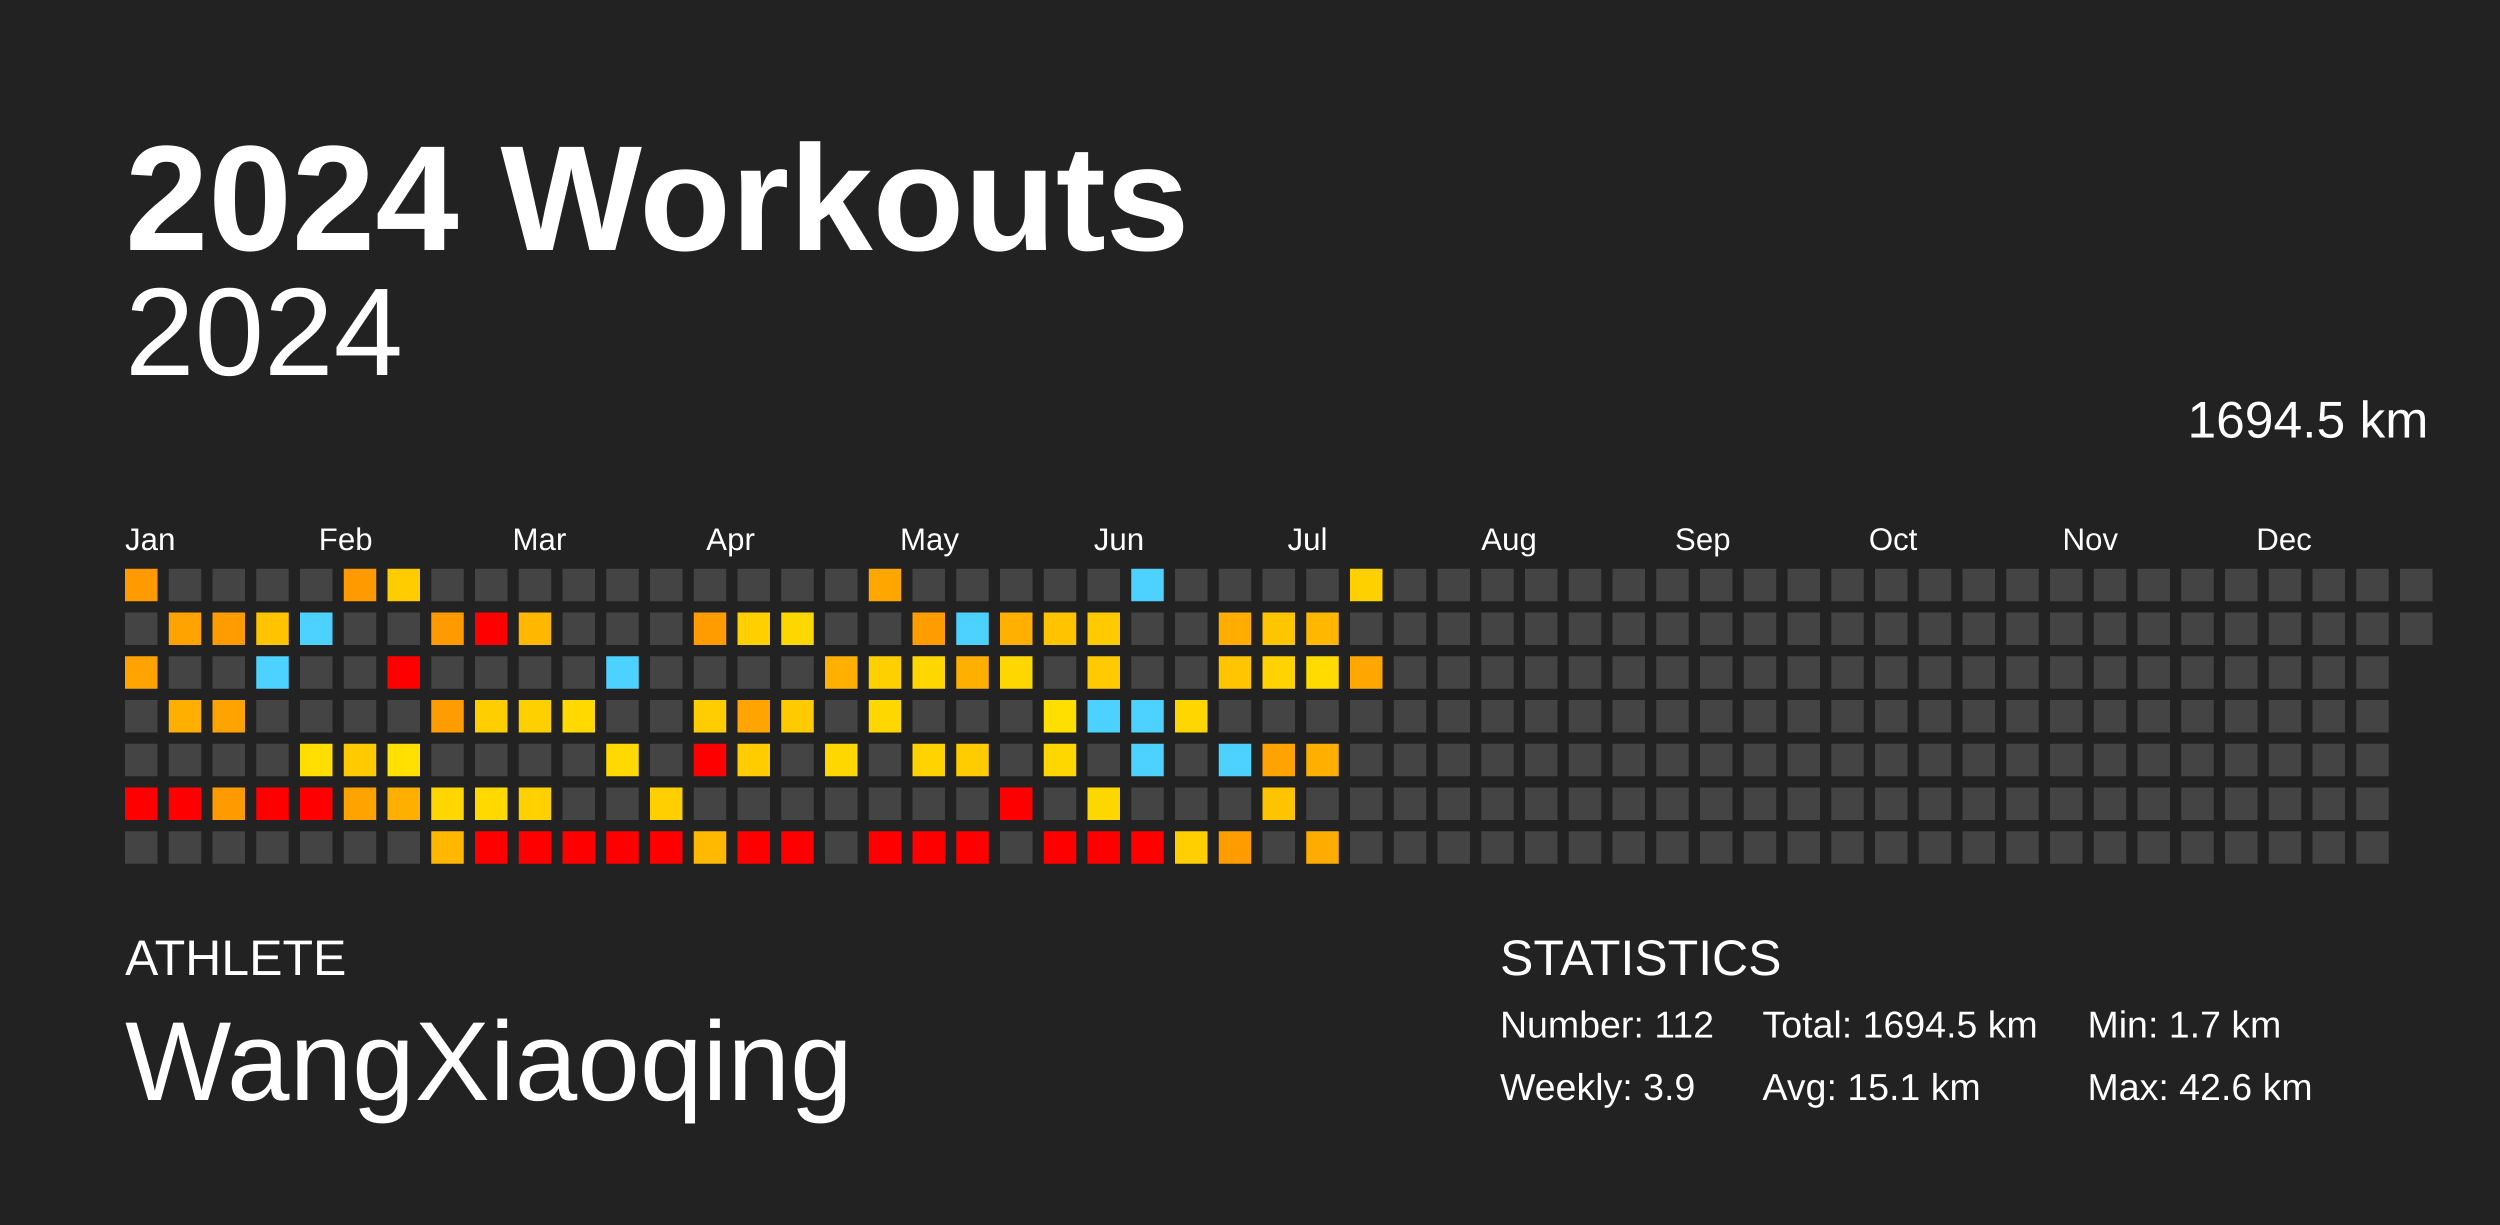
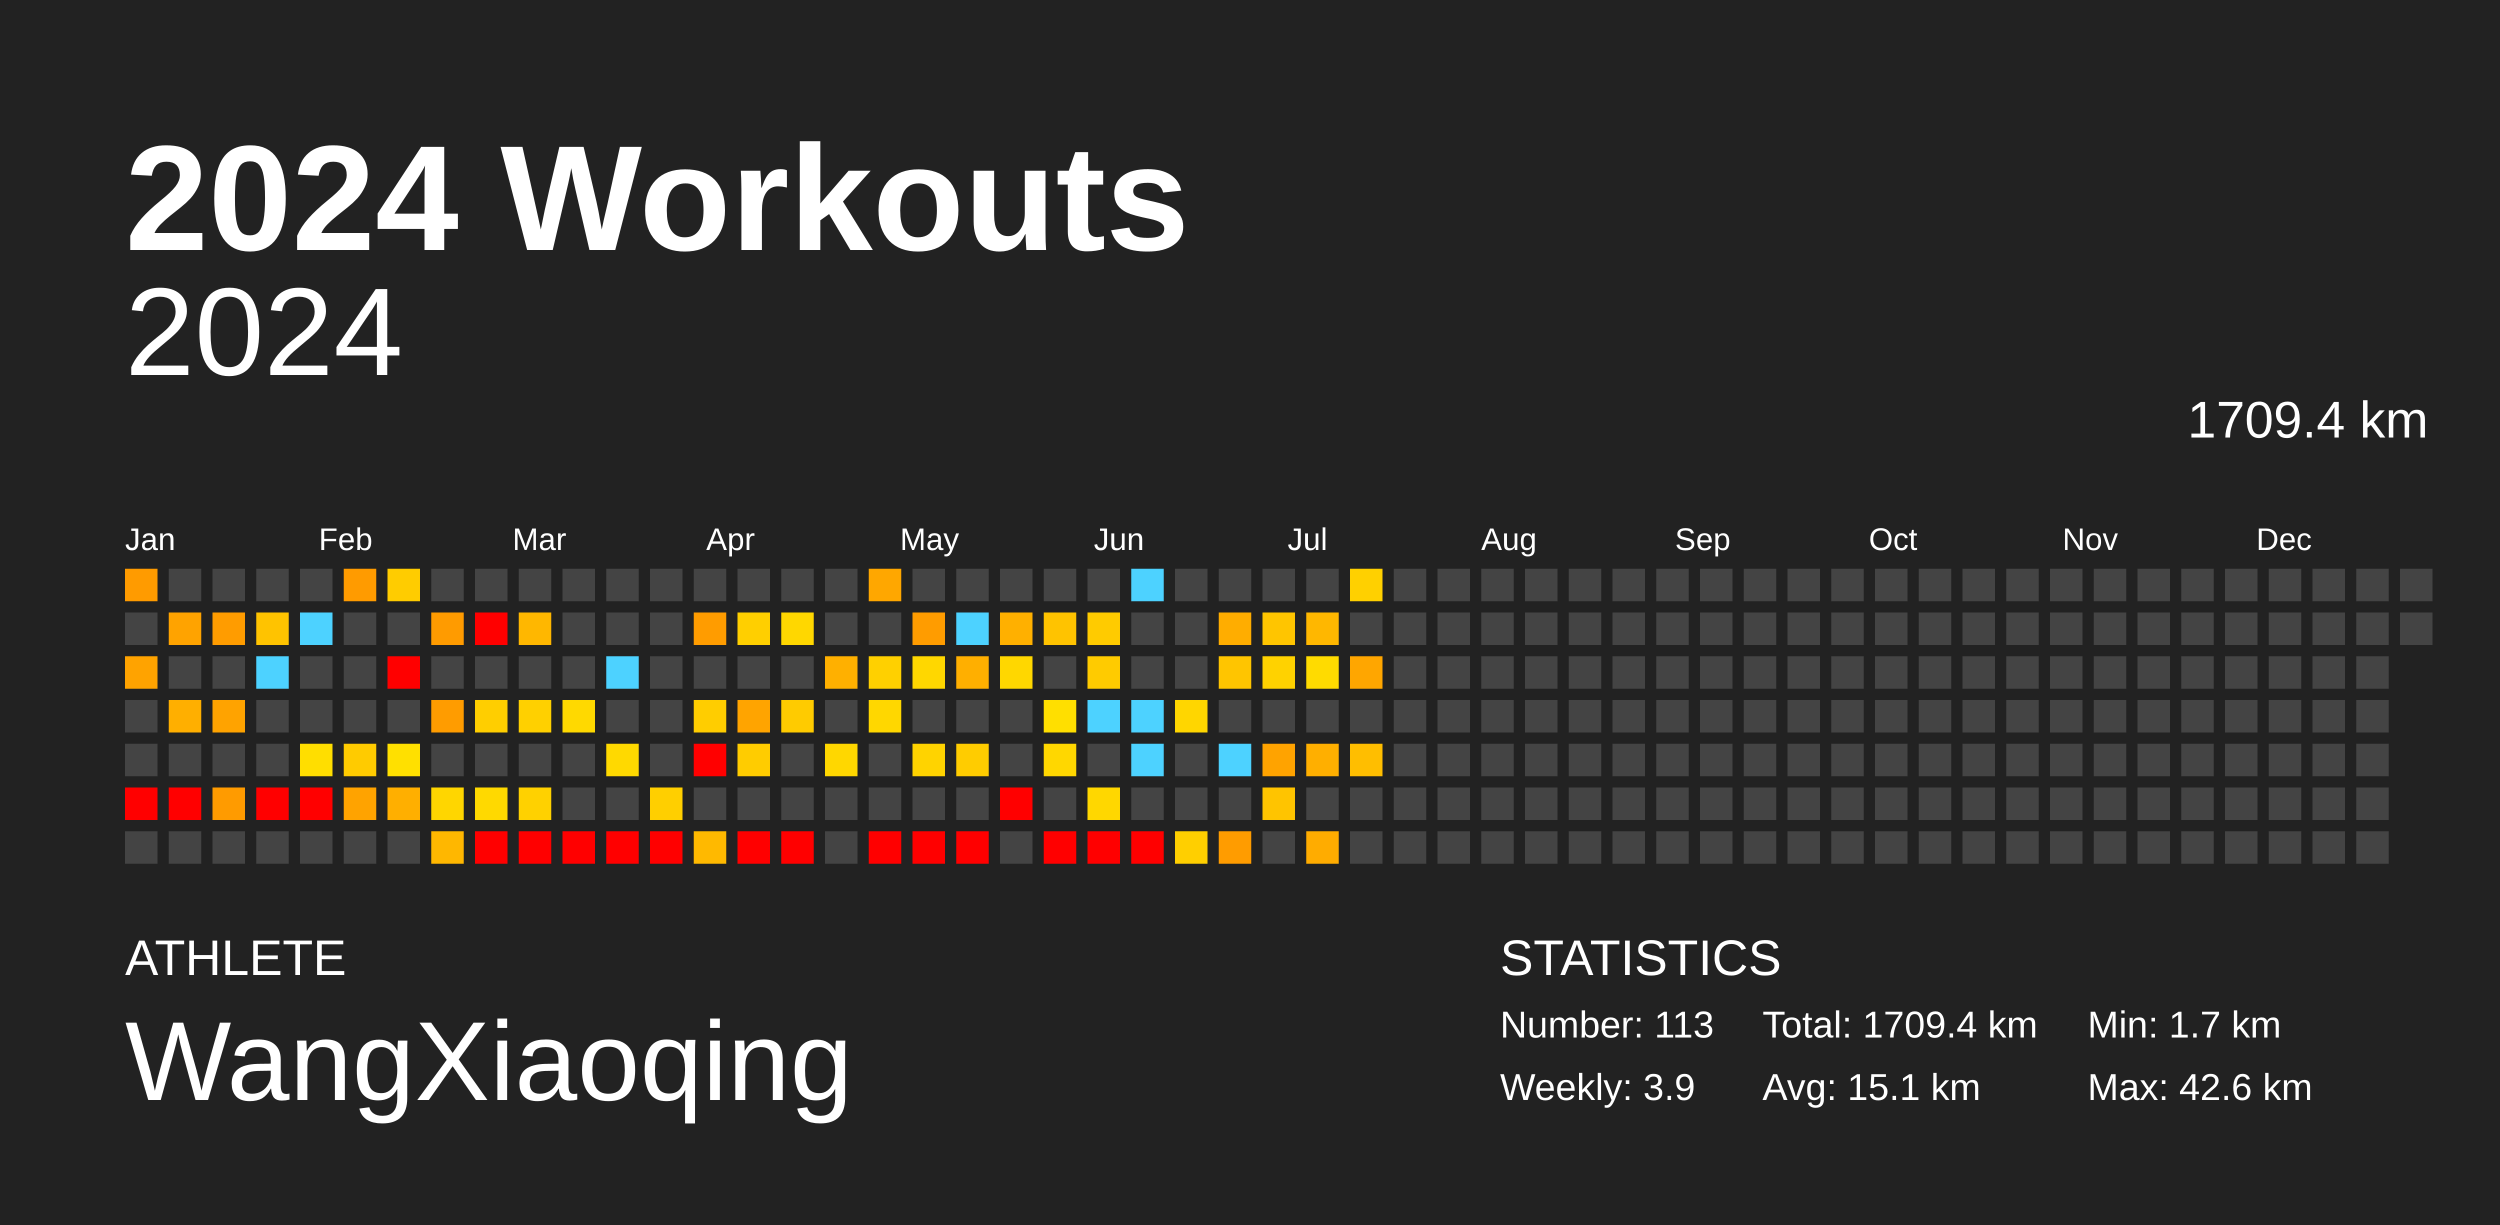
<svg xmlns="http://www.w3.org/2000/svg" baseProfile="full" height="98mm" version="1.1" viewBox="0,0,200,98" width="200mm">
  <defs />
  <rect fill="#222222" height="98" width="200" x="0" y="0" />
  <text fill="#FFFFFF" style="font-size:12px; font-family:Arial; font-weight:bold;" x="10" y="20">2024 Workouts</text>
  <text fill="#FFFFFF" style="font-size:4px; font-family:Arial" x="10" y="78">ATHLETE</text>
  <text fill="#FFFFFF" style="font-size:9px; font-family:Arial" x="10" y="88">WangXiaoqing</text>
  <text fill="#FFFFFF" style="font-size:4px; font-family:Arial" x="120" y="78">STATISTICS</text>
-   <text fill="#FFFFFF" style="font-size:3px; font-family:Arial" x="120" y="83">Number: 112</text>
+   <text fill="#FFFFFF" style="font-size:3px; font-family:Arial" x="120" y="83">Number: 113</text>
  <text fill="#FFFFFF" style="font-size:3px; font-family:Arial" x="120" y="88">Weekly: 3.9</text>
-   <text fill="#FFFFFF" style="font-size:3px; font-family:Arial" x="141" y="83">Total: 1694.5 km</text>
+   <text fill="#FFFFFF" style="font-size:3px; font-family:Arial" x="141" y="83">Total: 1709.4 km</text>
  <text fill="#FFFFFF" style="font-size:3px; font-family:Arial" x="141" y="88">Avg: 15.1 km</text>
  <text fill="#FFFFFF" style="font-size:3px; font-family:Arial" x="167" y="83">Min: 1.7 km</text>
  <text fill="#FFFFFF" style="font-size:3px; font-family:Arial" x="167" y="88">Max: 42.6 km</text>
  <text alignment-baseline="hanging" fill="#FFFFFF" style="font-size:10.0px; font-family:Arial;" x="10" y="30">2024</text>
-   <text alignment-baseline="hanging" fill="#FFFFFF" style="font-size:4.125px; font-family:Arial;" x="175" y="35">1694.5 km</text>
+   <text alignment-baseline="hanging" fill="#FFFFFF" style="font-size:4.125px; font-family:Arial;" x="175" y="35">1709.4 km</text>
  <text fill="#FFFFFF" style="font-size:2.5px; font-family:Arial" x="10.0" y="44">Jan</text>
  <text fill="#FFFFFF" style="font-size:2.5px; font-family:Arial" x="25.5" y="44">Feb</text>
  <text fill="#FFFFFF" style="font-size:2.5px; font-family:Arial" x="41.0" y="44">Mar</text>
  <text fill="#FFFFFF" style="font-size:2.5px; font-family:Arial" x="56.5" y="44">Apr</text>
  <text fill="#FFFFFF" style="font-size:2.5px; font-family:Arial" x="72.0" y="44">May</text>
  <text fill="#FFFFFF" style="font-size:2.5px; font-family:Arial" x="87.5" y="44">Jun</text>
  <text fill="#FFFFFF" style="font-size:2.5px; font-family:Arial" x="103.0" y="44">Jul</text>
  <text fill="#FFFFFF" style="font-size:2.5px; font-family:Arial" x="118.5" y="44">Aug</text>
  <text fill="#FFFFFF" style="font-size:2.5px; font-family:Arial" x="134.0" y="44">Sep</text>
  <text fill="#FFFFFF" style="font-size:2.5px; font-family:Arial" x="149.5" y="44">Oct</text>
  <text fill="#FFFFFF" style="font-size:2.5px; font-family:Arial" x="165.0" y="44">Nov</text>
  <text fill="#FFFFFF" style="font-size:2.5px; font-family:Arial" x="180.5" y="44">Dec</text>
  <rect fill="#ff9b00" height="2.6" width="2.6" x="10.0" y="45.5" />
  <rect fill="#444444" height="2.6" width="2.6" x="10.0" y="49.0" />
  <rect fill="#ffa300" height="2.6" width="2.6" x="10.0" y="52.5" />
  <rect fill="#444444" height="2.6" width="2.6" x="10.0" y="56.0" />
  <rect fill="#444444" height="2.6" width="2.6" x="10.0" y="59.5" />
  <rect fill="red" height="2.6" width="2.6" x="10.0" y="63.0" />
  <rect fill="#444444" height="2.6" width="2.6" x="10.0" y="66.5" />
  <rect fill="#444444" height="2.6" width="2.6" x="13.5" y="45.5" />
  <rect fill="#ffa300" height="2.6" width="2.6" x="13.5" y="49.0" />
  <rect fill="#444444" height="2.6" width="2.6" x="13.5" y="52.5" />
  <rect fill="#ffaf00" height="2.6" width="2.6" x="13.5" y="56.0" />
  <rect fill="#444444" height="2.6" width="2.6" x="13.5" y="59.5" />
  <rect fill="red" height="2.6" width="2.6" x="13.5" y="63.0" />
  <rect fill="#444444" height="2.6" width="2.6" x="13.5" y="66.5" />
  <rect fill="#444444" height="2.6" width="2.6" x="17.0" y="45.5" />
  <rect fill="#ff9c00" height="2.6" width="2.6" x="17.0" y="49.0" />
  <rect fill="#444444" height="2.6" width="2.6" x="17.0" y="52.5" />
  <rect fill="#ffa300" height="2.6" width="2.6" x="17.0" y="56.0" />
  <rect fill="#444444" height="2.6" width="2.6" x="17.0" y="59.5" />
  <rect fill="#ff9b00" height="2.6" width="2.6" x="17.0" y="63.0" />
  <rect fill="#444444" height="2.6" width="2.6" x="17.0" y="66.5" />
  <rect fill="#444444" height="2.6" width="2.6" x="20.5" y="45.5" />
  <rect fill="#ffc300" height="2.6" width="2.6" x="20.5" y="49.0" />
  <rect fill="#4dd2ff" height="2.6" width="2.6" x="20.5" y="52.5" />
  <rect fill="#444444" height="2.6" width="2.6" x="20.5" y="56.0" />
  <rect fill="#444444" height="2.6" width="2.6" x="20.5" y="59.5" />
  <rect fill="red" height="2.6" width="2.6" x="20.5" y="63.0" />
  <rect fill="#444444" height="2.6" width="2.6" x="20.5" y="66.5" />
  <rect fill="#444444" height="2.6" width="2.6" x="24.0" y="45.5" />
  <rect fill="#4dd2ff" height="2.6" width="2.6" x="24.0" y="49.0" />
  <rect fill="#444444" height="2.6" width="2.6" x="24.0" y="52.5" />
  <rect fill="#444444" height="2.6" width="2.6" x="24.0" y="56.0" />
  <rect fill="#ffde00" height="2.6" width="2.6" x="24.0" y="59.5" />
  <rect fill="red" height="2.6" width="2.6" x="24.0" y="63.0" />
  <rect fill="#444444" height="2.6" width="2.6" x="24.0" y="66.5" />
  <rect fill="#ff9b00" height="2.6" width="2.6" x="27.5" y="45.5" />
  <rect fill="#444444" height="2.6" width="2.6" x="27.5" y="49.0" />
  <rect fill="#444444" height="2.6" width="2.6" x="27.5" y="52.5" />
  <rect fill="#444444" height="2.6" width="2.6" x="27.5" y="56.0" />
  <rect fill="#ffcb00" height="2.6" width="2.6" x="27.5" y="59.5" />
  <rect fill="#ffa300" height="2.6" width="2.6" x="27.5" y="63.0" />
  <rect fill="#444444" height="2.6" width="2.6" x="27.5" y="66.5" />
  <rect fill="#ffcc00" height="2.6" width="2.6" x="31.0" y="45.5" />
  <rect fill="#444444" height="2.6" width="2.6" x="31.0" y="49.0" />
  <rect fill="red" height="2.6" width="2.6" x="31.0" y="52.5" />
  <rect fill="#444444" height="2.6" width="2.6" x="31.0" y="56.0" />
  <rect fill="#ffe000" height="2.6" width="2.6" x="31.0" y="59.5" />
  <rect fill="#ffaf00" height="2.6" width="2.6" x="31.0" y="63.0" />
  <rect fill="#444444" height="2.6" width="2.6" x="31.0" y="66.5" />
  <rect fill="#444444" height="2.6" width="2.6" x="34.5" y="45.5" />
  <rect fill="#ff9b00" height="2.6" width="2.6" x="34.5" y="49.0" />
  <rect fill="#444444" height="2.6" width="2.6" x="34.5" y="52.5" />
  <rect fill="#ff9c00" height="2.6" width="2.6" x="34.5" y="56.0" />
  <rect fill="#444444" height="2.6" width="2.6" x="34.5" y="59.5" />
  <rect fill="#ffd600" height="2.6" width="2.6" x="34.5" y="63.0" />
  <rect fill="#ffb700" height="2.6" width="2.6" x="34.5" y="66.5" />
  <rect fill="#444444" height="2.6" width="2.6" x="38.0" y="45.5" />
  <rect fill="red" height="2.6" width="2.6" x="38.0" y="49.0" />
  <rect fill="#444444" height="2.6" width="2.6" x="38.0" y="52.5" />
  <rect fill="#ffce00" height="2.6" width="2.6" x="38.0" y="56.0" />
  <rect fill="#444444" height="2.6" width="2.6" x="38.0" y="59.5" />
  <rect fill="#ffd900" height="2.6" width="2.6" x="38.0" y="63.0" />
  <rect fill="red" height="2.6" width="2.6" x="38.0" y="66.5" />
  <rect fill="#444444" height="2.6" width="2.6" x="41.5" y="45.5" />
  <rect fill="#ffb700" height="2.6" width="2.6" x="41.5" y="49.0" />
  <rect fill="#444444" height="2.6" width="2.6" x="41.5" y="52.5" />
  <rect fill="#ffd000" height="2.6" width="2.6" x="41.5" y="56.0" />
  <rect fill="#444444" height="2.6" width="2.6" x="41.5" y="59.5" />
  <rect fill="#ffd100" height="2.6" width="2.6" x="41.5" y="63.0" />
  <rect fill="red" height="2.6" width="2.6" x="41.5" y="66.5" />
  <rect fill="#444444" height="2.6" width="2.6" x="45.0" y="45.5" />
  <rect fill="#444444" height="2.6" width="2.6" x="45.0" y="49.0" />
  <rect fill="#444444" height="2.6" width="2.6" x="45.0" y="52.5" />
  <rect fill="#ffd900" height="2.6" width="2.6" x="45.0" y="56.0" />
  <rect fill="#444444" height="2.6" width="2.6" x="45.0" y="59.5" />
  <rect fill="#444444" height="2.6" width="2.6" x="45.0" y="63.0" />
  <rect fill="red" height="2.6" width="2.6" x="45.0" y="66.5" />
  <rect fill="#444444" height="2.6" width="2.6" x="48.5" y="45.5" />
  <rect fill="#444444" height="2.6" width="2.6" x="48.5" y="49.0" />
  <rect fill="#4dd2ff" height="2.6" width="2.6" x="48.5" y="52.5" />
  <rect fill="#444444" height="2.6" width="2.6" x="48.5" y="56.0" />
  <rect fill="#ffd900" height="2.6" width="2.6" x="48.5" y="59.5" />
  <rect fill="#444444" height="2.6" width="2.6" x="48.5" y="63.0" />
  <rect fill="red" height="2.6" width="2.6" x="48.5" y="66.5" />
  <rect fill="#444444" height="2.6" width="2.6" x="52.0" y="45.5" />
  <rect fill="#444444" height="2.6" width="2.6" x="52.0" y="49.0" />
  <rect fill="#444444" height="2.6" width="2.6" x="52.0" y="52.5" />
  <rect fill="#444444" height="2.6" width="2.6" x="52.0" y="56.0" />
  <rect fill="#444444" height="2.6" width="2.6" x="52.0" y="59.5" />
  <rect fill="#ffcf00" height="2.6" width="2.6" x="52.0" y="63.0" />
  <rect fill="red" height="2.6" width="2.6" x="52.0" y="66.5" />
  <rect fill="#444444" height="2.6" width="2.6" x="55.5" y="45.5" />
  <rect fill="#ff9c00" height="2.6" width="2.6" x="55.5" y="49.0" />
  <rect fill="#444444" height="2.6" width="2.6" x="55.5" y="52.5" />
  <rect fill="#ffcd00" height="2.6" width="2.6" x="55.5" y="56.0" />
  <rect fill="red" height="2.6" width="2.6" x="55.5" y="59.5" />
  <rect fill="#444444" height="2.6" width="2.6" x="55.5" y="63.0" />
  <rect fill="#ffb900" height="2.6" width="2.6" x="55.5" y="66.5" />
  <rect fill="#444444" height="2.6" width="2.6" x="59.0" y="45.5" />
  <rect fill="#ffcf00" height="2.6" width="2.6" x="59.0" y="49.0" />
  <rect fill="#444444" height="2.6" width="2.6" x="59.0" y="52.5" />
  <rect fill="#ffa400" height="2.6" width="2.6" x="59.0" y="56.0" />
  <rect fill="#ffcc00" height="2.6" width="2.6" x="59.0" y="59.5" />
  <rect fill="#444444" height="2.6" width="2.6" x="59.0" y="63.0" />
  <rect fill="red" height="2.6" width="2.6" x="59.0" y="66.5" />
  <rect fill="#444444" height="2.6" width="2.6" x="62.5" y="45.5" />
  <rect fill="#ffd700" height="2.6" width="2.6" x="62.5" y="49.0" />
  <rect fill="#444444" height="2.6" width="2.6" x="62.5" y="52.5" />
  <rect fill="#ffcb00" height="2.6" width="2.6" x="62.5" y="56.0" />
  <rect fill="#444444" height="2.6" width="2.6" x="62.5" y="59.5" />
  <rect fill="#444444" height="2.6" width="2.6" x="62.5" y="63.0" />
  <rect fill="red" height="2.6" width="2.6" x="62.5" y="66.5" />
  <rect fill="#444444" height="2.6" width="2.6" x="66.0" y="45.5" />
  <rect fill="#444444" height="2.6" width="2.6" x="66.0" y="49.0" />
  <rect fill="#ffb000" height="2.6" width="2.6" x="66.0" y="52.5" />
  <rect fill="#444444" height="2.6" width="2.6" x="66.0" y="56.0" />
  <rect fill="#ffd700" height="2.6" width="2.6" x="66.0" y="59.5" />
  <rect fill="#444444" height="2.6" width="2.6" x="66.0" y="63.0" />
  <rect fill="#444444" height="2.6" width="2.6" x="66.0" y="66.5" />
  <rect fill="#ffa700" height="2.6" width="2.6" x="69.5" y="45.5" />
  <rect fill="#444444" height="2.6" width="2.6" x="69.5" y="49.0" />
  <rect fill="#ffd000" height="2.6" width="2.6" x="69.5" y="52.5" />
  <rect fill="#ffd700" height="2.6" width="2.6" x="69.5" y="56.0" />
  <rect fill="#444444" height="2.6" width="2.6" x="69.5" y="59.5" />
  <rect fill="#444444" height="2.6" width="2.6" x="69.5" y="63.0" />
  <rect fill="red" height="2.6" width="2.6" x="69.5" y="66.5" />
  <rect fill="#444444" height="2.6" width="2.6" x="73.0" y="45.5" />
  <rect fill="#ff9c00" height="2.6" width="2.6" x="73.0" y="49.0" />
  <rect fill="#ffd700" height="2.6" width="2.6" x="73.0" y="52.5" />
  <rect fill="#444444" height="2.6" width="2.6" x="73.0" y="56.0" />
  <rect fill="#ffd300" height="2.6" width="2.6" x="73.0" y="59.5" />
  <rect fill="#444444" height="2.6" width="2.6" x="73.0" y="63.0" />
  <rect fill="red" height="2.6" width="2.6" x="73.0" y="66.5" />
  <rect fill="#444444" height="2.6" width="2.6" x="76.5" y="45.5" />
  <rect fill="#4dd2ff" height="2.6" width="2.6" x="76.5" y="49.0" />
  <rect fill="#ffaf00" height="2.6" width="2.6" x="76.5" y="52.5" />
  <rect fill="#444444" height="2.6" width="2.6" x="76.5" y="56.0" />
  <rect fill="#ffcc00" height="2.6" width="2.6" x="76.5" y="59.5" />
  <rect fill="#444444" height="2.6" width="2.6" x="76.5" y="63.0" />
  <rect fill="red" height="2.6" width="2.6" x="76.5" y="66.5" />
  <rect fill="#444444" height="2.6" width="2.6" x="80.0" y="45.5" />
  <rect fill="#ffb000" height="2.6" width="2.6" x="80.0" y="49.0" />
  <rect fill="#ffd700" height="2.6" width="2.6" x="80.0" y="52.5" />
  <rect fill="#444444" height="2.6" width="2.6" x="80.0" y="56.0" />
  <rect fill="#444444" height="2.6" width="2.6" x="80.0" y="59.5" />
  <rect fill="red" height="2.6" width="2.6" x="80.0" y="63.0" />
  <rect fill="#444444" height="2.6" width="2.6" x="80.0" y="66.5" />
  <rect fill="#444444" height="2.6" width="2.6" x="83.5" y="45.5" />
  <rect fill="#ffc300" height="2.6" width="2.6" x="83.5" y="49.0" />
  <rect fill="#444444" height="2.6" width="2.6" x="83.5" y="52.5" />
  <rect fill="#ffdf00" height="2.6" width="2.6" x="83.5" y="56.0" />
  <rect fill="#ffd700" height="2.6" width="2.6" x="83.5" y="59.5" />
  <rect fill="#444444" height="2.6" width="2.6" x="83.5" y="63.0" />
  <rect fill="red" height="2.6" width="2.6" x="83.5" y="66.5" />
  <rect fill="#444444" height="2.6" width="2.6" x="87.0" y="45.5" />
  <rect fill="#ffcb00" height="2.6" width="2.6" x="87.0" y="49.0" />
  <rect fill="#ffcb00" height="2.6" width="2.6" x="87.0" y="52.5" />
  <rect fill="#4dd2ff" height="2.6" width="2.6" x="87.0" y="56.0" />
  <rect fill="#444444" height="2.6" width="2.6" x="87.0" y="59.5" />
  <rect fill="#ffd700" height="2.6" width="2.6" x="87.0" y="63.0" />
  <rect fill="red" height="2.6" width="2.6" x="87.0" y="66.5" />
  <rect fill="#4dd2ff" height="2.6" width="2.6" x="90.5" y="45.5" />
  <rect fill="#444444" height="2.6" width="2.6" x="90.5" y="49.0" />
  <rect fill="#444444" height="2.6" width="2.6" x="90.5" y="52.5" />
  <rect fill="#4dd2ff" height="2.6" width="2.6" x="90.5" y="56.0" />
  <rect fill="#4dd2ff" height="2.6" width="2.6" x="90.5" y="59.5" />
  <rect fill="#444444" height="2.6" width="2.6" x="90.5" y="63.0" />
  <rect fill="red" height="2.6" width="2.6" x="90.5" y="66.5" />
  <rect fill="#444444" height="2.6" width="2.6" x="94.0" y="45.5" />
  <rect fill="#444444" height="2.6" width="2.6" x="94.0" y="49.0" />
  <rect fill="#444444" height="2.6" width="2.6" x="94.0" y="52.5" />
  <rect fill="#ffd600" height="2.6" width="2.6" x="94.0" y="56.0" />
  <rect fill="#444444" height="2.6" width="2.6" x="94.0" y="59.5" />
  <rect fill="#444444" height="2.6" width="2.6" x="94.0" y="63.0" />
  <rect fill="#ffcf00" height="2.6" width="2.6" x="94.0" y="66.5" />
  <rect fill="#444444" height="2.6" width="2.6" x="97.5" y="45.5" />
  <rect fill="#ffad00" height="2.6" width="2.6" x="97.5" y="49.0" />
  <rect fill="#ffc500" height="2.6" width="2.6" x="97.5" y="52.5" />
  <rect fill="#444444" height="2.6" width="2.6" x="97.5" y="56.0" />
  <rect fill="#4dd2ff" height="2.6" width="2.6" x="97.5" y="59.5" />
  <rect fill="#444444" height="2.6" width="2.6" x="97.5" y="63.0" />
  <rect fill="#ff9c00" height="2.6" width="2.6" x="97.5" y="66.5" />
  <rect fill="#444444" height="2.6" width="2.6" x="101.0" y="45.5" />
  <rect fill="#ffc500" height="2.6" width="2.6" x="101.0" y="49.0" />
  <rect fill="#ffd200" height="2.6" width="2.6" x="101.0" y="52.5" />
  <rect fill="#444444" height="2.6" width="2.6" x="101.0" y="56.0" />
  <rect fill="#ffa300" height="2.6" width="2.6" x="101.0" y="59.5" />
  <rect fill="#ffc400" height="2.6" width="2.6" x="101.0" y="63.0" />
  <rect fill="#444444" height="2.6" width="2.6" x="101.0" y="66.5" />
  <rect fill="#444444" height="2.6" width="2.6" x="104.5" y="45.5" />
  <rect fill="#ffb700" height="2.6" width="2.6" x="104.5" y="49.0" />
  <rect fill="#ffdb00" height="2.6" width="2.6" x="104.5" y="52.5" />
  <rect fill="#444444" height="2.6" width="2.6" x="104.5" y="56.0" />
  <rect fill="#ffaf00" height="2.6" width="2.6" x="104.5" y="59.5" />
  <rect fill="#444444" height="2.6" width="2.6" x="104.5" y="63.0" />
  <rect fill="#ffac00" height="2.6" width="2.6" x="104.5" y="66.5" />
  <rect fill="#ffd000" height="2.6" width="2.6" x="108.0" y="45.5" />
  <rect fill="#444444" height="2.6" width="2.6" x="108.0" y="49.0" />
  <rect fill="#ffa600" height="2.6" width="2.6" x="108.0" y="52.5" />
  <rect fill="#444444" height="2.6" width="2.6" x="108.0" y="56.0" />
-   <rect fill="#444444" height="2.6" width="2.6" x="108.0" y="59.5" />
+   <rect fill="#ffbe00" height="2.6" width="2.6" x="108.0" y="59.5" />
  <rect fill="#444444" height="2.6" width="2.6" x="108.0" y="63.0" />
  <rect fill="#444444" height="2.6" width="2.6" x="108.0" y="66.5" />
  <rect fill="#444444" height="2.6" width="2.6" x="111.5" y="45.5" />
  <rect fill="#444444" height="2.6" width="2.6" x="111.5" y="49.0" />
  <rect fill="#444444" height="2.6" width="2.6" x="111.5" y="52.5" />
  <rect fill="#444444" height="2.6" width="2.6" x="111.5" y="56.0" />
  <rect fill="#444444" height="2.6" width="2.6" x="111.5" y="59.5" />
  <rect fill="#444444" height="2.6" width="2.6" x="111.5" y="63.0" />
  <rect fill="#444444" height="2.6" width="2.6" x="111.5" y="66.5" />
  <rect fill="#444444" height="2.6" width="2.6" x="115.0" y="45.5" />
  <rect fill="#444444" height="2.6" width="2.6" x="115.0" y="49.0" />
  <rect fill="#444444" height="2.6" width="2.6" x="115.0" y="52.5" />
  <rect fill="#444444" height="2.6" width="2.6" x="115.0" y="56.0" />
  <rect fill="#444444" height="2.6" width="2.6" x="115.0" y="59.5" />
  <rect fill="#444444" height="2.6" width="2.6" x="115.0" y="63.0" />
  <rect fill="#444444" height="2.6" width="2.6" x="115.0" y="66.5" />
  <rect fill="#444444" height="2.6" width="2.6" x="118.5" y="45.5" />
  <rect fill="#444444" height="2.6" width="2.6" x="118.5" y="49.0" />
  <rect fill="#444444" height="2.6" width="2.6" x="118.5" y="52.5" />
  <rect fill="#444444" height="2.6" width="2.6" x="118.5" y="56.0" />
  <rect fill="#444444" height="2.6" width="2.6" x="118.5" y="59.5" />
  <rect fill="#444444" height="2.6" width="2.6" x="118.5" y="63.0" />
  <rect fill="#444444" height="2.6" width="2.6" x="118.5" y="66.5" />
  <rect fill="#444444" height="2.6" width="2.6" x="122.0" y="45.5" />
  <rect fill="#444444" height="2.6" width="2.6" x="122.0" y="49.0" />
  <rect fill="#444444" height="2.6" width="2.6" x="122.0" y="52.5" />
  <rect fill="#444444" height="2.6" width="2.6" x="122.0" y="56.0" />
  <rect fill="#444444" height="2.6" width="2.6" x="122.0" y="59.5" />
  <rect fill="#444444" height="2.6" width="2.6" x="122.0" y="63.0" />
  <rect fill="#444444" height="2.6" width="2.6" x="122.0" y="66.5" />
  <rect fill="#444444" height="2.6" width="2.6" x="125.5" y="45.5" />
  <rect fill="#444444" height="2.6" width="2.6" x="125.5" y="49.0" />
  <rect fill="#444444" height="2.6" width="2.6" x="125.5" y="52.5" />
  <rect fill="#444444" height="2.6" width="2.6" x="125.5" y="56.0" />
  <rect fill="#444444" height="2.6" width="2.6" x="125.5" y="59.5" />
  <rect fill="#444444" height="2.6" width="2.6" x="125.5" y="63.0" />
  <rect fill="#444444" height="2.6" width="2.6" x="125.5" y="66.5" />
  <rect fill="#444444" height="2.6" width="2.6" x="129.0" y="45.5" />
  <rect fill="#444444" height="2.6" width="2.6" x="129.0" y="49.0" />
  <rect fill="#444444" height="2.6" width="2.6" x="129.0" y="52.5" />
  <rect fill="#444444" height="2.6" width="2.6" x="129.0" y="56.0" />
  <rect fill="#444444" height="2.6" width="2.6" x="129.0" y="59.5" />
  <rect fill="#444444" height="2.6" width="2.6" x="129.0" y="63.0" />
  <rect fill="#444444" height="2.6" width="2.6" x="129.0" y="66.5" />
  <rect fill="#444444" height="2.6" width="2.6" x="132.5" y="45.5" />
  <rect fill="#444444" height="2.6" width="2.6" x="132.5" y="49.0" />
  <rect fill="#444444" height="2.6" width="2.6" x="132.5" y="52.5" />
  <rect fill="#444444" height="2.6" width="2.6" x="132.5" y="56.0" />
  <rect fill="#444444" height="2.6" width="2.6" x="132.5" y="59.5" />
  <rect fill="#444444" height="2.6" width="2.6" x="132.5" y="63.0" />
  <rect fill="#444444" height="2.6" width="2.6" x="132.5" y="66.5" />
  <rect fill="#444444" height="2.6" width="2.6" x="136.0" y="45.5" />
  <rect fill="#444444" height="2.6" width="2.6" x="136.0" y="49.0" />
  <rect fill="#444444" height="2.6" width="2.6" x="136.0" y="52.5" />
  <rect fill="#444444" height="2.6" width="2.6" x="136.0" y="56.0" />
  <rect fill="#444444" height="2.6" width="2.6" x="136.0" y="59.5" />
  <rect fill="#444444" height="2.6" width="2.6" x="136.0" y="63.0" />
  <rect fill="#444444" height="2.6" width="2.6" x="136.0" y="66.5" />
  <rect fill="#444444" height="2.6" width="2.6" x="139.5" y="45.5" />
  <rect fill="#444444" height="2.6" width="2.6" x="139.5" y="49.0" />
  <rect fill="#444444" height="2.6" width="2.6" x="139.5" y="52.5" />
  <rect fill="#444444" height="2.6" width="2.6" x="139.5" y="56.0" />
  <rect fill="#444444" height="2.6" width="2.6" x="139.5" y="59.5" />
  <rect fill="#444444" height="2.6" width="2.6" x="139.5" y="63.0" />
  <rect fill="#444444" height="2.6" width="2.6" x="139.5" y="66.5" />
  <rect fill="#444444" height="2.6" width="2.6" x="143.0" y="45.5" />
  <rect fill="#444444" height="2.6" width="2.6" x="143.0" y="49.0" />
  <rect fill="#444444" height="2.6" width="2.6" x="143.0" y="52.5" />
  <rect fill="#444444" height="2.6" width="2.6" x="143.0" y="56.0" />
  <rect fill="#444444" height="2.6" width="2.6" x="143.0" y="59.5" />
  <rect fill="#444444" height="2.6" width="2.6" x="143.0" y="63.0" />
  <rect fill="#444444" height="2.6" width="2.6" x="143.0" y="66.5" />
  <rect fill="#444444" height="2.6" width="2.6" x="146.5" y="45.5" />
  <rect fill="#444444" height="2.6" width="2.6" x="146.5" y="49.0" />
  <rect fill="#444444" height="2.6" width="2.6" x="146.5" y="52.5" />
  <rect fill="#444444" height="2.6" width="2.6" x="146.5" y="56.0" />
  <rect fill="#444444" height="2.6" width="2.6" x="146.5" y="59.5" />
  <rect fill="#444444" height="2.6" width="2.6" x="146.5" y="63.0" />
  <rect fill="#444444" height="2.6" width="2.6" x="146.5" y="66.5" />
  <rect fill="#444444" height="2.6" width="2.6" x="150.0" y="45.5" />
  <rect fill="#444444" height="2.6" width="2.6" x="150.0" y="49.0" />
  <rect fill="#444444" height="2.6" width="2.6" x="150.0" y="52.5" />
  <rect fill="#444444" height="2.6" width="2.6" x="150.0" y="56.0" />
  <rect fill="#444444" height="2.6" width="2.6" x="150.0" y="59.5" />
  <rect fill="#444444" height="2.6" width="2.6" x="150.0" y="63.0" />
  <rect fill="#444444" height="2.6" width="2.6" x="150.0" y="66.5" />
  <rect fill="#444444" height="2.6" width="2.6" x="153.5" y="45.5" />
  <rect fill="#444444" height="2.6" width="2.6" x="153.5" y="49.0" />
  <rect fill="#444444" height="2.6" width="2.6" x="153.5" y="52.5" />
  <rect fill="#444444" height="2.6" width="2.6" x="153.5" y="56.0" />
  <rect fill="#444444" height="2.6" width="2.6" x="153.5" y="59.5" />
  <rect fill="#444444" height="2.6" width="2.6" x="153.5" y="63.0" />
  <rect fill="#444444" height="2.6" width="2.6" x="153.5" y="66.5" />
  <rect fill="#444444" height="2.6" width="2.6" x="157.0" y="45.5" />
  <rect fill="#444444" height="2.6" width="2.6" x="157.0" y="49.0" />
  <rect fill="#444444" height="2.6" width="2.6" x="157.0" y="52.5" />
  <rect fill="#444444" height="2.6" width="2.6" x="157.0" y="56.0" />
  <rect fill="#444444" height="2.6" width="2.6" x="157.0" y="59.5" />
  <rect fill="#444444" height="2.6" width="2.6" x="157.0" y="63.0" />
  <rect fill="#444444" height="2.6" width="2.6" x="157.0" y="66.5" />
  <rect fill="#444444" height="2.6" width="2.6" x="160.5" y="45.5" />
  <rect fill="#444444" height="2.6" width="2.6" x="160.5" y="49.0" />
  <rect fill="#444444" height="2.6" width="2.6" x="160.5" y="52.5" />
  <rect fill="#444444" height="2.6" width="2.6" x="160.5" y="56.0" />
  <rect fill="#444444" height="2.6" width="2.6" x="160.5" y="59.5" />
  <rect fill="#444444" height="2.6" width="2.6" x="160.5" y="63.0" />
  <rect fill="#444444" height="2.6" width="2.6" x="160.5" y="66.5" />
  <rect fill="#444444" height="2.6" width="2.6" x="164.0" y="45.5" />
  <rect fill="#444444" height="2.6" width="2.6" x="164.0" y="49.0" />
  <rect fill="#444444" height="2.6" width="2.6" x="164.0" y="52.5" />
  <rect fill="#444444" height="2.6" width="2.6" x="164.0" y="56.0" />
  <rect fill="#444444" height="2.6" width="2.6" x="164.0" y="59.5" />
  <rect fill="#444444" height="2.6" width="2.6" x="164.0" y="63.0" />
  <rect fill="#444444" height="2.6" width="2.6" x="164.0" y="66.5" />
  <rect fill="#444444" height="2.6" width="2.6" x="167.5" y="45.5" />
  <rect fill="#444444" height="2.6" width="2.6" x="167.5" y="49.0" />
  <rect fill="#444444" height="2.6" width="2.6" x="167.5" y="52.5" />
  <rect fill="#444444" height="2.6" width="2.6" x="167.5" y="56.0" />
  <rect fill="#444444" height="2.6" width="2.6" x="167.5" y="59.5" />
  <rect fill="#444444" height="2.6" width="2.6" x="167.5" y="63.0" />
  <rect fill="#444444" height="2.6" width="2.6" x="167.5" y="66.5" />
  <rect fill="#444444" height="2.6" width="2.6" x="171.0" y="45.5" />
  <rect fill="#444444" height="2.6" width="2.6" x="171.0" y="49.0" />
  <rect fill="#444444" height="2.6" width="2.6" x="171.0" y="52.5" />
  <rect fill="#444444" height="2.6" width="2.6" x="171.0" y="56.0" />
  <rect fill="#444444" height="2.6" width="2.6" x="171.0" y="59.5" />
  <rect fill="#444444" height="2.6" width="2.6" x="171.0" y="63.0" />
  <rect fill="#444444" height="2.6" width="2.6" x="171.0" y="66.5" />
  <rect fill="#444444" height="2.6" width="2.6" x="174.5" y="45.5" />
  <rect fill="#444444" height="2.6" width="2.6" x="174.5" y="49.0" />
  <rect fill="#444444" height="2.6" width="2.6" x="174.5" y="52.5" />
  <rect fill="#444444" height="2.6" width="2.6" x="174.5" y="56.0" />
  <rect fill="#444444" height="2.6" width="2.6" x="174.5" y="59.5" />
  <rect fill="#444444" height="2.6" width="2.6" x="174.5" y="63.0" />
  <rect fill="#444444" height="2.6" width="2.6" x="174.5" y="66.5" />
  <rect fill="#444444" height="2.6" width="2.6" x="178.0" y="45.5" />
  <rect fill="#444444" height="2.6" width="2.6" x="178.0" y="49.0" />
  <rect fill="#444444" height="2.6" width="2.6" x="178.0" y="52.5" />
  <rect fill="#444444" height="2.6" width="2.6" x="178.0" y="56.0" />
  <rect fill="#444444" height="2.6" width="2.6" x="178.0" y="59.5" />
  <rect fill="#444444" height="2.6" width="2.6" x="178.0" y="63.0" />
  <rect fill="#444444" height="2.6" width="2.6" x="178.0" y="66.5" />
  <rect fill="#444444" height="2.6" width="2.6" x="181.5" y="45.5" />
  <rect fill="#444444" height="2.6" width="2.6" x="181.5" y="49.0" />
  <rect fill="#444444" height="2.6" width="2.6" x="181.5" y="52.5" />
  <rect fill="#444444" height="2.6" width="2.6" x="181.5" y="56.0" />
  <rect fill="#444444" height="2.6" width="2.6" x="181.5" y="59.5" />
  <rect fill="#444444" height="2.6" width="2.6" x="181.5" y="63.0" />
  <rect fill="#444444" height="2.6" width="2.6" x="181.5" y="66.5" />
  <rect fill="#444444" height="2.6" width="2.6" x="185.0" y="45.5" />
  <rect fill="#444444" height="2.6" width="2.6" x="185.0" y="49.0" />
  <rect fill="#444444" height="2.6" width="2.6" x="185.0" y="52.5" />
  <rect fill="#444444" height="2.6" width="2.6" x="185.0" y="56.0" />
  <rect fill="#444444" height="2.6" width="2.6" x="185.0" y="59.5" />
  <rect fill="#444444" height="2.6" width="2.6" x="185.0" y="63.0" />
  <rect fill="#444444" height="2.6" width="2.6" x="185.0" y="66.5" />
  <rect fill="#444444" height="2.6" width="2.6" x="188.5" y="45.5" />
  <rect fill="#444444" height="2.6" width="2.6" x="188.5" y="49.0" />
  <rect fill="#444444" height="2.6" width="2.6" x="188.5" y="52.5" />
  <rect fill="#444444" height="2.6" width="2.6" x="188.5" y="56.0" />
  <rect fill="#444444" height="2.6" width="2.6" x="188.5" y="59.5" />
  <rect fill="#444444" height="2.6" width="2.6" x="188.5" y="63.0" />
  <rect fill="#444444" height="2.6" width="2.6" x="188.5" y="66.5" />
  <rect fill="#444444" height="2.6" width="2.6" x="192.0" y="45.5" />
  <rect fill="#444444" height="2.6" width="2.6" x="192.0" y="49.0" />
</svg>
